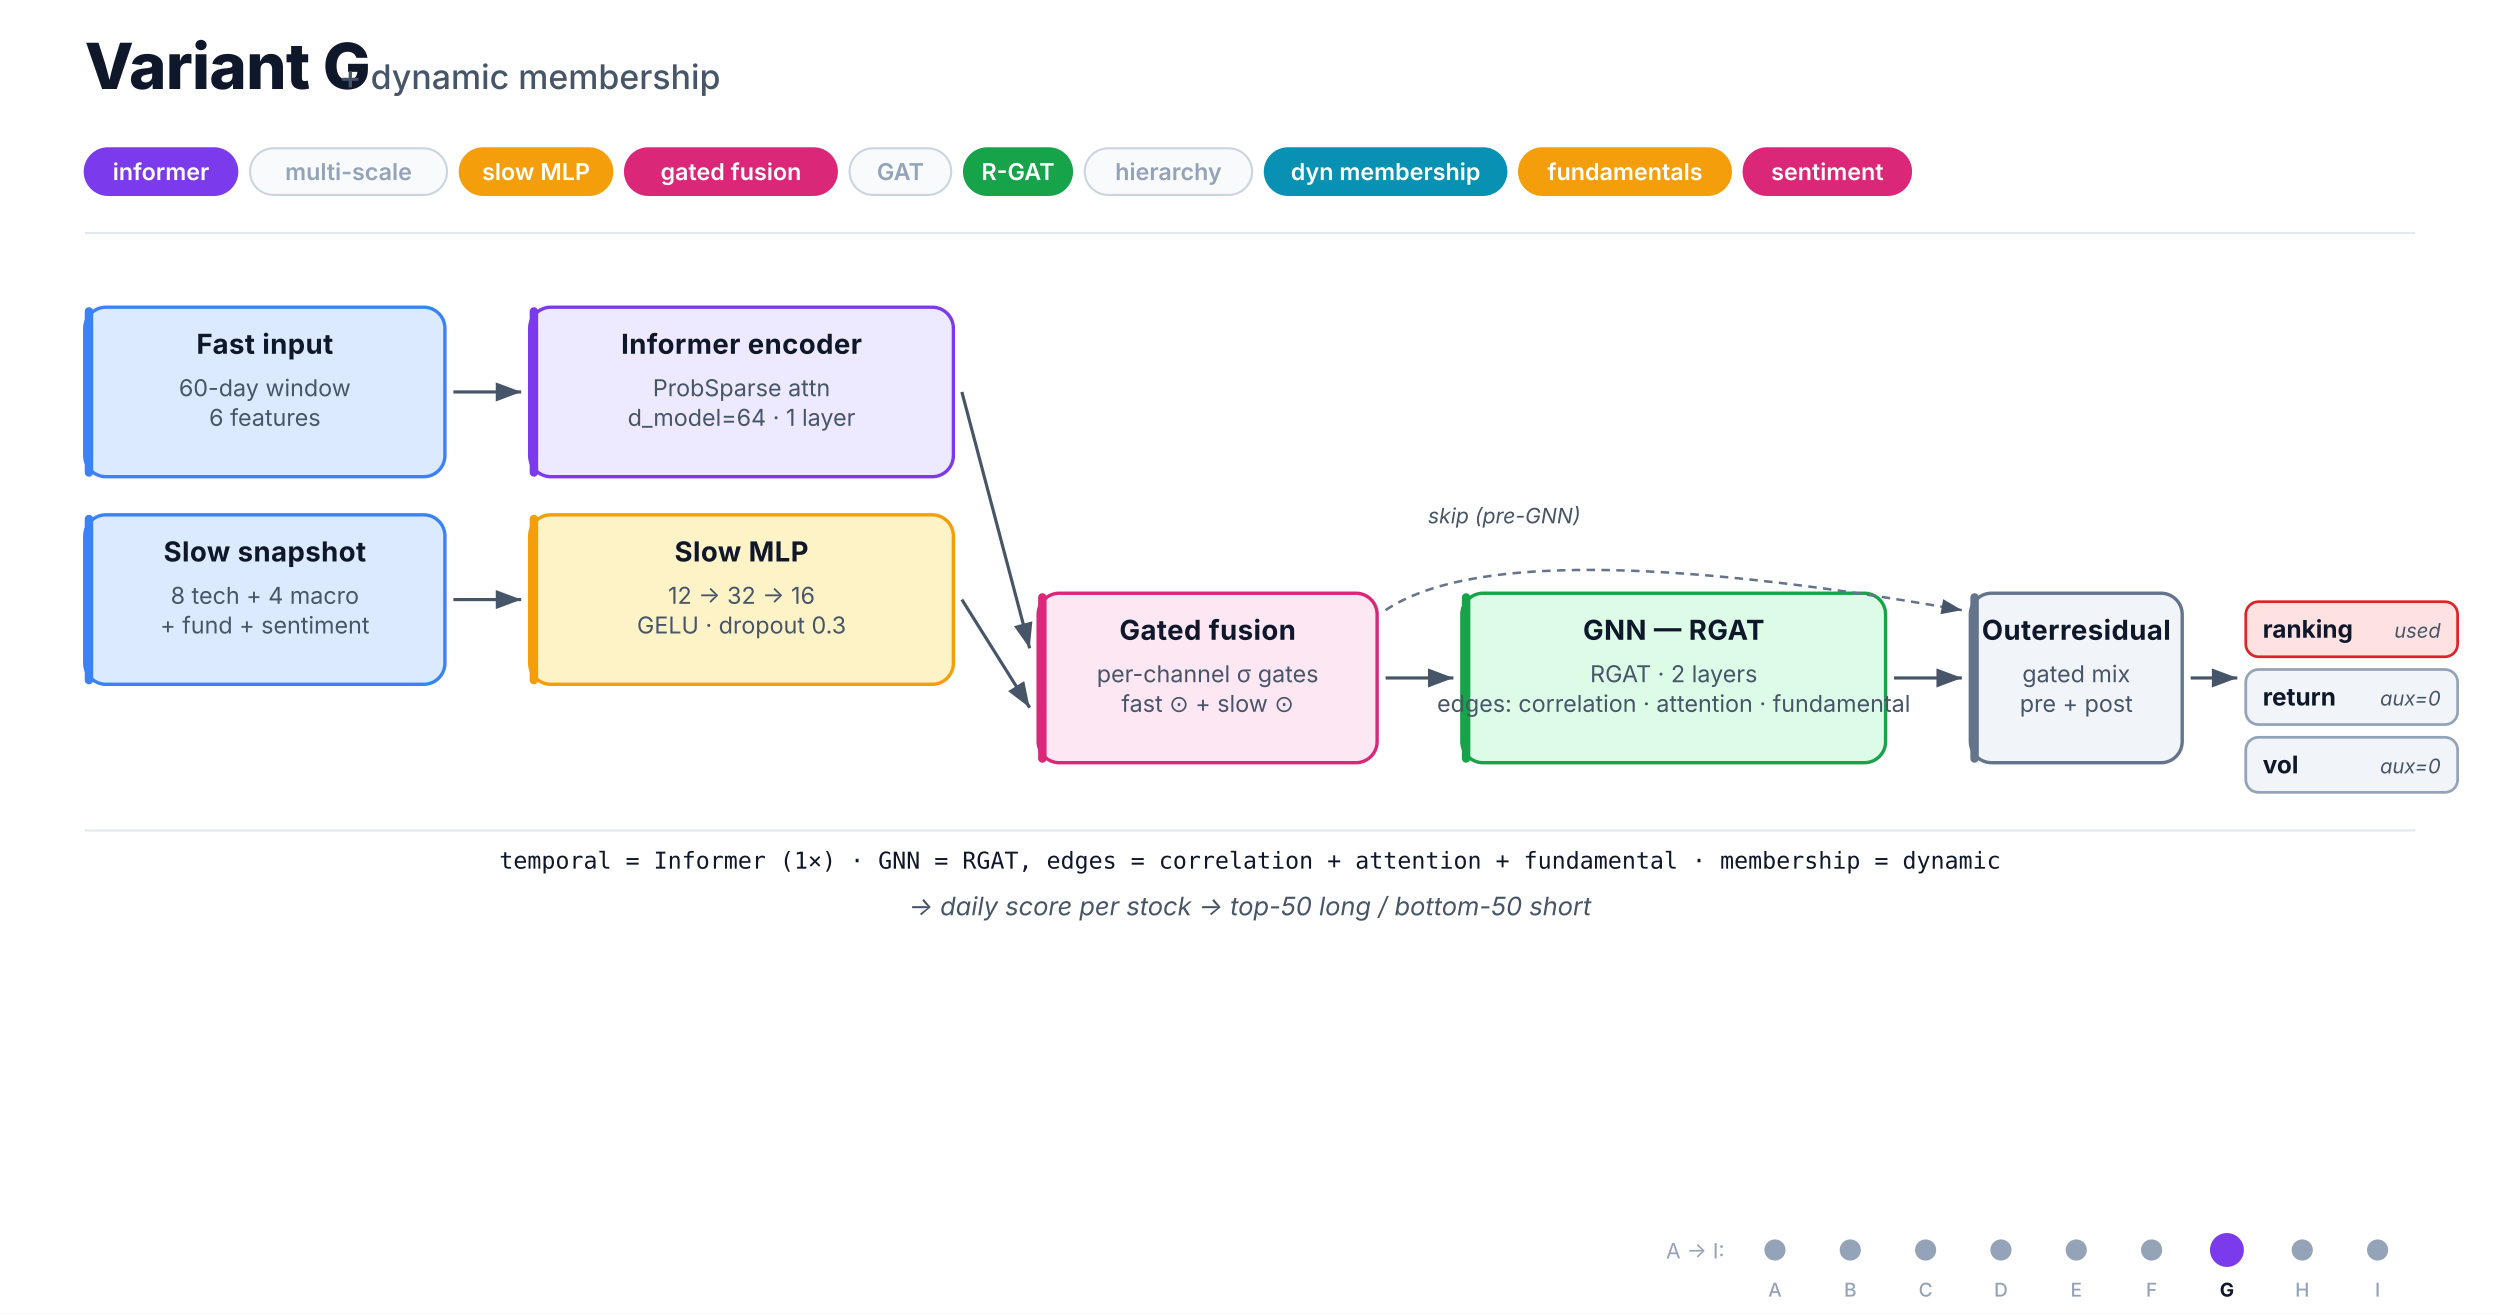
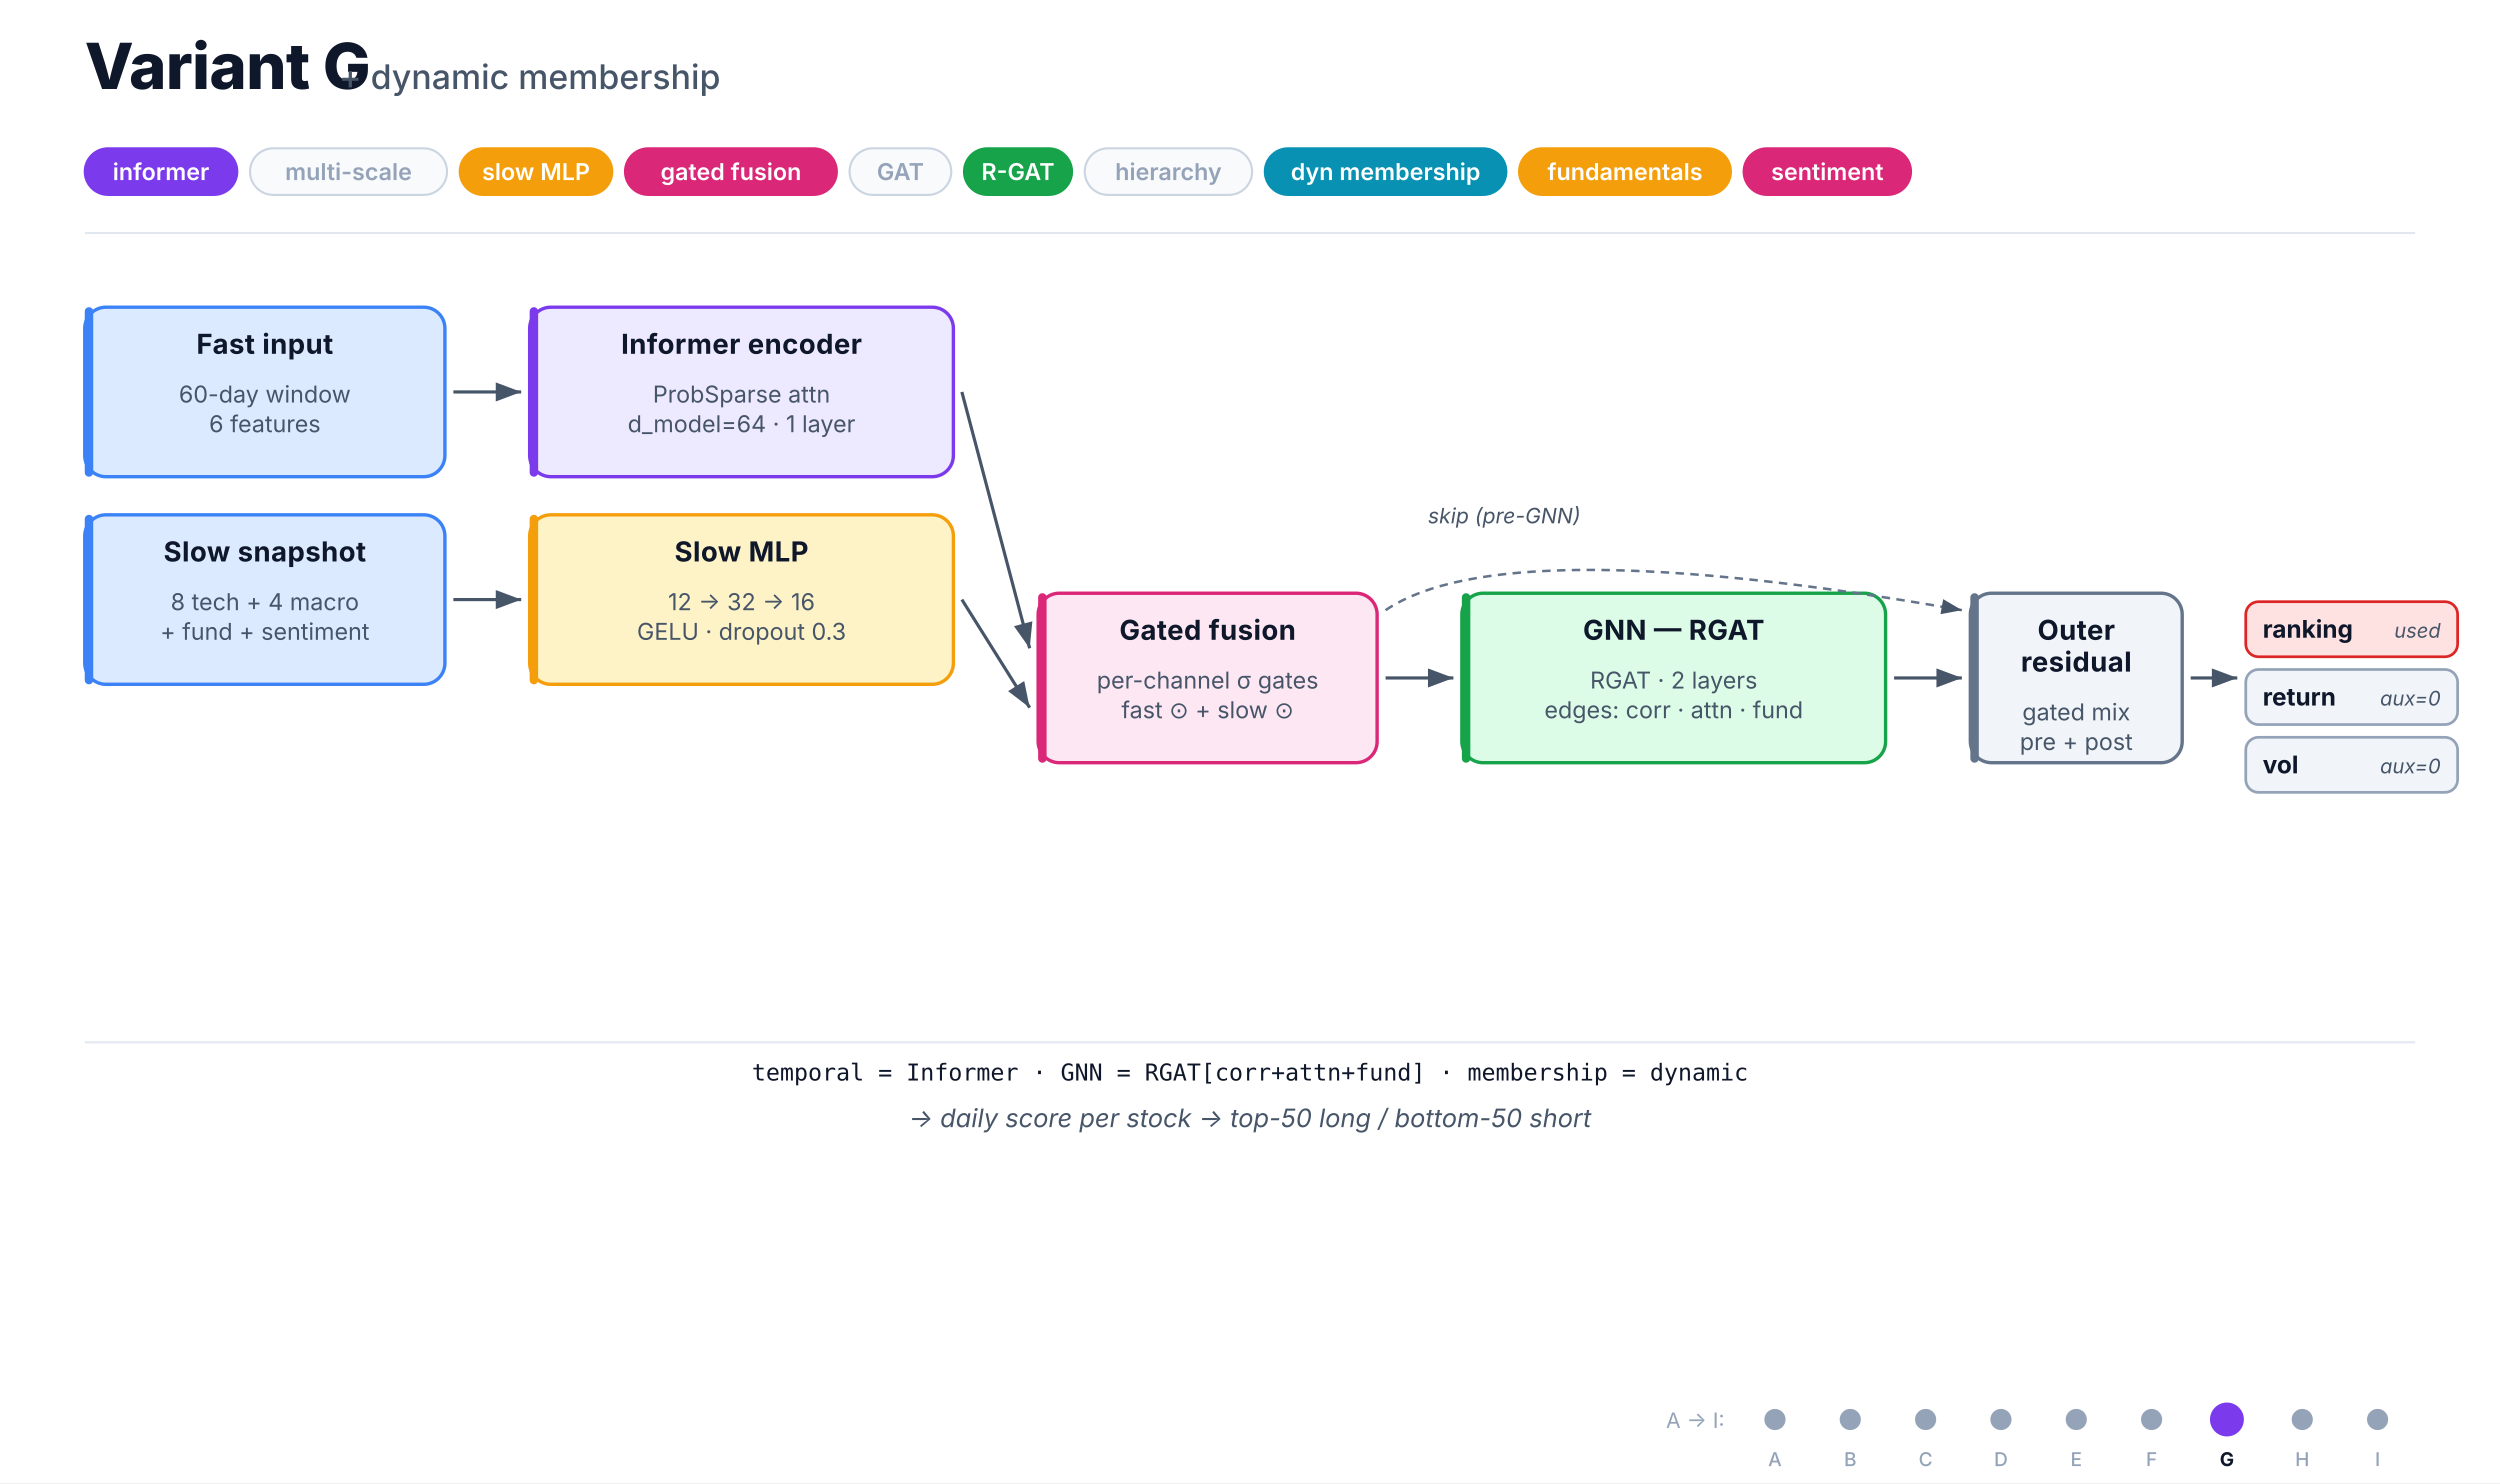
- <svg xmlns="http://www.w3.org/2000/svg" viewBox="0 0 1180 620" width="1180" height="620" role="img" aria-label="constellation-quant variant G: + dynamic membership">
+ <svg xmlns="http://www.w3.org/2000/svg" viewBox="0 0 1180 700" width="1180" height="700" role="img" aria-label="constellation-quant variant G: + dynamic membership">
  <defs>
    <marker id="arrow" markerWidth="10" markerHeight="10" refX="8" refY="3" orient="auto" markerUnits="strokeWidth">
      <path d="M0,0 L0,6 L8,3 z" fill="#475569" />
    </marker>
  </defs>
  <rect width="100%" height="100%" fill="#FFFFFF" />
  <text x="40" y="42" font-family="Inter, system-ui, sans-serif" font-size="30" font-weight="800" fill="#0F172A" letter-spacing="-0.3">Variant G</text>
  <text x="160" y="42" font-family="Inter, system-ui, sans-serif" font-size="16" fill="#475569" font-weight="500">+ dynamic membership</text>
  <rect x="40" y="70" width="72" height="22" rx="11" ry="11" fill="#7C3AED" stroke="#7C3AED" stroke-width="1" />
  <text x="76.0" y="85" text-anchor="middle" font-family="Inter, system-ui, sans-serif" font-size="11" font-weight="600" fill="white">informer</text>
  <rect x="118" y="70" width="93" height="22" rx="11" ry="11" fill="#F8FAFC" stroke="#CBD5E1" stroke-width="1" />
  <text x="164.5" y="85" text-anchor="middle" font-family="Inter, system-ui, sans-serif" font-size="11" font-weight="600" fill="#94A3B8">multi-scale</text>
  <rect x="217" y="70" width="72" height="22" rx="11" ry="11" fill="#F59E0B" stroke="#F59E0B" stroke-width="1" />
  <text x="253.0" y="85" text-anchor="middle" font-family="Inter, system-ui, sans-serif" font-size="11" font-weight="600" fill="white">slow MLP</text>
  <rect x="295" y="70" width="100" height="22" rx="11" ry="11" fill="#DB2777" stroke="#DB2777" stroke-width="1" />
  <text x="345.0" y="85" text-anchor="middle" font-family="Inter, system-ui, sans-serif" font-size="11" font-weight="600" fill="white">gated fusion</text>
  <rect x="401" y="70" width="48" height="22" rx="11" ry="11" fill="#F8FAFC" stroke="#CBD5E1" stroke-width="1" />
  <text x="425.0" y="85" text-anchor="middle" font-family="Inter, system-ui, sans-serif" font-size="11" font-weight="600" fill="#94A3B8">GAT</text>
  <rect x="455" y="70" width="51" height="22" rx="11" ry="11" fill="#16A34A" stroke="#16A34A" stroke-width="1" />
  <text x="480.5" y="85" text-anchor="middle" font-family="Inter, system-ui, sans-serif" font-size="11" font-weight="600" fill="white">R-GAT</text>
  <rect x="512" y="70" width="79" height="22" rx="11" ry="11" fill="#F8FAFC" stroke="#CBD5E1" stroke-width="1" />
  <text x="551.5" y="85" text-anchor="middle" font-family="Inter, system-ui, sans-serif" font-size="11" font-weight="600" fill="#94A3B8">hierarchy</text>
  <rect x="597" y="70" width="114" height="22" rx="11" ry="11" fill="#0891B2" stroke="#0891B2" stroke-width="1" />
  <text x="654.0" y="85" text-anchor="middle" font-family="Inter, system-ui, sans-serif" font-size="11" font-weight="600" fill="white">dyn membership</text>
  <rect x="717" y="70" width="100" height="22" rx="11" ry="11" fill="#F59E0B" stroke="#F59E0B" stroke-width="1" />
  <text x="767.0" y="85" text-anchor="middle" font-family="Inter, system-ui, sans-serif" font-size="11" font-weight="600" fill="white">fundamentals</text>
  <rect x="823" y="70" width="79" height="22" rx="11" ry="11" fill="#DB2777" stroke="#DB2777" stroke-width="1" />
  <text x="862.5" y="85" text-anchor="middle" font-family="Inter, system-ui, sans-serif" font-size="11" font-weight="600" fill="white">sentiment</text>
  <line x1="40" y1="110" x2="1140" y2="110" stroke="#E2E8F0" stroke-width="1" />
  <rect x="40" y="145" width="170" height="80" rx="10" ry="10" fill="#DBEAFE" stroke="#3B82F6" stroke-width="1.6" />
  <rect x="40" y="145" width="4" height="80" rx="2" ry="2" fill="#3B82F6" />
  <text x="125.0" y="167" text-anchor="middle" font-family="Inter, system-ui, sans-serif" font-size="13" font-weight="700" fill="#0F172A" letter-spacing="0.2">Fast input</text>
-   <text x="125.0" y="187" text-anchor="middle" font-family="Inter, system-ui, sans-serif" font-size="11" fill="#475569">60-day window</text>
-   <text x="125.0" y="201" text-anchor="middle" font-family="Inter, system-ui, sans-serif" font-size="11" fill="#475569">6 features</text>
+   <text x="125.0" y="190" text-anchor="middle" font-family="Inter, system-ui, sans-serif" font-size="11" fill="#475569">60-day window</text>
+   <text x="125.0" y="204" text-anchor="middle" font-family="Inter, system-ui, sans-serif" font-size="11" fill="#475569">6 features</text>
  <rect x="40" y="243" width="170" height="80" rx="10" ry="10" fill="#DBEAFE" stroke="#3B82F6" stroke-width="1.6" />
  <rect x="40" y="243" width="4" height="80" rx="2" ry="2" fill="#3B82F6" />
  <text x="125.0" y="265" text-anchor="middle" font-family="Inter, system-ui, sans-serif" font-size="13" font-weight="700" fill="#0F172A" letter-spacing="0.2">Slow snapshot</text>
-   <text x="125.0" y="285" text-anchor="middle" font-family="Inter, system-ui, sans-serif" font-size="11" fill="#475569">8 tech + 4 macro</text>
-   <text x="125.0" y="299" text-anchor="middle" font-family="Inter, system-ui, sans-serif" font-size="11" fill="#475569">+ fund + sentiment</text>
+   <text x="125.0" y="288" text-anchor="middle" font-family="Inter, system-ui, sans-serif" font-size="11" fill="#475569">8 tech + 4 macro</text>
+   <text x="125.0" y="302" text-anchor="middle" font-family="Inter, system-ui, sans-serif" font-size="11" fill="#475569">+ fund + sentiment</text>
  <rect x="250" y="145" width="200" height="80" rx="10" ry="10" fill="#EDE9FE" stroke="#7C3AED" stroke-width="1.6" />
  <rect x="250" y="145" width="4" height="80" rx="2" ry="2" fill="#7C3AED" />
  <text x="350.0" y="167" text-anchor="middle" font-family="Inter, system-ui, sans-serif" font-size="13" font-weight="700" fill="#0F172A" letter-spacing="0.2">Informer encoder</text>
-   <text x="350.0" y="187" text-anchor="middle" font-family="Inter, system-ui, sans-serif" font-size="11" fill="#475569">ProbSparse attn</text>
-   <text x="350.0" y="201" text-anchor="middle" font-family="Inter, system-ui, sans-serif" font-size="11" fill="#475569">d_model=64 · 1 layer</text>
+   <text x="350.0" y="190" text-anchor="middle" font-family="Inter, system-ui, sans-serif" font-size="11" fill="#475569">ProbSparse attn</text>
+   <text x="350.0" y="204" text-anchor="middle" font-family="Inter, system-ui, sans-serif" font-size="11" fill="#475569">d_model=64 · 1 layer</text>
  <rect x="250" y="243" width="200" height="80" rx="10" ry="10" fill="#FEF3C7" stroke="#F59E0B" stroke-width="1.6" />
  <rect x="250" y="243" width="4" height="80" rx="2" ry="2" fill="#F59E0B" />
  <text x="350.0" y="265" text-anchor="middle" font-family="Inter, system-ui, sans-serif" font-size="13" font-weight="700" fill="#0F172A" letter-spacing="0.2">Slow MLP</text>
-   <text x="350.0" y="285" text-anchor="middle" font-family="Inter, system-ui, sans-serif" font-size="11" fill="#475569">12 → 32 → 16</text>
-   <text x="350.0" y="299" text-anchor="middle" font-family="Inter, system-ui, sans-serif" font-size="11" fill="#475569">GELU · dropout 0.3</text>
+   <text x="350.0" y="288" text-anchor="middle" font-family="Inter, system-ui, sans-serif" font-size="11" fill="#475569">12 → 32 → 16</text>
+   <text x="350.0" y="302" text-anchor="middle" font-family="Inter, system-ui, sans-serif" font-size="11" fill="#475569">GELU · dropout 0.3</text>
  <rect x="490" y="280" width="160" height="80" rx="10" ry="10" fill="#FCE7F3" stroke="#DB2777" stroke-width="1.6" />
  <rect x="490" y="280" width="4" height="80" rx="2" ry="2" fill="#DB2777" />
  <text x="570.0" y="302" text-anchor="middle" font-family="Inter, system-ui, sans-serif" font-size="13" font-weight="700" fill="#0F172A" letter-spacing="0.2">Gated fusion</text>
-   <text x="570.0" y="322" text-anchor="middle" font-family="Inter, system-ui, sans-serif" font-size="11" fill="#475569">per-channel σ gates</text>
-   <text x="570.0" y="336" text-anchor="middle" font-family="Inter, system-ui, sans-serif" font-size="11" fill="#475569">fast ⊙ + slow ⊙</text>
+   <text x="570.0" y="325" text-anchor="middle" font-family="Inter, system-ui, sans-serif" font-size="11" fill="#475569">per-channel σ gates</text>
+   <text x="570.0" y="339" text-anchor="middle" font-family="Inter, system-ui, sans-serif" font-size="11" fill="#475569">fast ⊙ + slow ⊙</text>
  <rect x="690" y="280" width="200" height="80" rx="10" ry="10" fill="#DCFCE7" stroke="#16A34A" stroke-width="1.6" />
  <rect x="690" y="280" width="4" height="80" rx="2" ry="2" fill="#16A34A" />
  <text x="790.0" y="302" text-anchor="middle" font-family="Inter, system-ui, sans-serif" font-size="13" font-weight="700" fill="#0F172A" letter-spacing="0.2">GNN — RGAT</text>
-   <text x="790.0" y="322" text-anchor="middle" font-family="Inter, system-ui, sans-serif" font-size="11" fill="#475569">RGAT · 2 layers</text>
-   <text x="790.0" y="336" text-anchor="middle" font-family="Inter, system-ui, sans-serif" font-size="11" fill="#475569">edges: correlation · attention · fundamental</text>
+   <text x="790.0" y="325" text-anchor="middle" font-family="Inter, system-ui, sans-serif" font-size="11" fill="#475569">RGAT · 2 layers</text>
+   <text x="790.0" y="339" text-anchor="middle" font-family="Inter, system-ui, sans-serif" font-size="11" fill="#475569">edges: corr · attn · fund</text>
  <rect x="930" y="280" width="100" height="80" rx="10" ry="10" fill="#F1F5F9" stroke="#64748B" stroke-width="1.6" />
  <rect x="930" y="280" width="4" height="80" rx="2" ry="2" fill="#64748B" />
-   <text x="980.0" y="302" text-anchor="middle" font-family="Inter, system-ui, sans-serif" font-size="13" font-weight="700" fill="#0F172A" letter-spacing="0.2">Outer
- residual</text>
-   <text x="980.0" y="322" text-anchor="middle" font-family="Inter, system-ui, sans-serif" font-size="11" fill="#475569">gated mix</text>
-   <text x="980.0" y="336" text-anchor="middle" font-family="Inter, system-ui, sans-serif" font-size="11" fill="#475569">pre + post</text>
+   <text x="980.0" y="302" text-anchor="middle" font-family="Inter, system-ui, sans-serif" font-size="13" font-weight="700" fill="#0F172A" letter-spacing="0.2">Outer</text>
+   <text x="980.0" y="317" text-anchor="middle" font-family="Inter, system-ui, sans-serif" font-size="13" font-weight="700" fill="#0F172A" letter-spacing="0.2">residual</text>
+   <text x="980.0" y="340" text-anchor="middle" font-family="Inter, system-ui, sans-serif" font-size="11" fill="#475569">gated mix</text>
+   <text x="980.0" y="354" text-anchor="middle" font-family="Inter, system-ui, sans-serif" font-size="11" fill="#475569">pre + post</text>
  <rect x="1060" y="284" width="100" height="26" rx="6" ry="6" fill="#FEE2E2" stroke="#DC2626" stroke-width="1.3" />
  <text x="1068" y="301" font-family="Inter, system-ui, sans-serif" font-size="11.5" font-weight="700" fill="#0F172A">ranking</text>
  <text x="1152" y="301" text-anchor="end" font-family="Inter, system-ui, sans-serif" font-size="9.5" fill="#475569" font-style="italic">used</text>
  <rect x="1060" y="316" width="100" height="26" rx="6" ry="6" fill="#F1F5F9" stroke="#94A3B8" stroke-width="1.3" />
  <text x="1068" y="333" font-family="Inter, system-ui, sans-serif" font-size="11.5" font-weight="700" fill="#0F172A">return</text>
  <text x="1152" y="333" text-anchor="end" font-family="Inter, system-ui, sans-serif" font-size="9.5" fill="#475569" font-style="italic">aux=0</text>
  <rect x="1060" y="348" width="100" height="26" rx="6" ry="6" fill="#F1F5F9" stroke="#94A3B8" stroke-width="1.3" />
  <text x="1068" y="365" font-family="Inter, system-ui, sans-serif" font-size="11.5" font-weight="700" fill="#0F172A">vol</text>
  <text x="1152" y="365" text-anchor="end" font-family="Inter, system-ui, sans-serif" font-size="9.5" fill="#475569" font-style="italic">aux=0</text>
  <line x1="214" y1="185.0" x2="246" y2="185.0" stroke="#475569" stroke-width="1.5" marker-end="url(#arrow)" />
  <line x1="214" y1="283.0" x2="246" y2="283.0" stroke="#475569" stroke-width="1.5" marker-end="url(#arrow)" />
  <line x1="454" y1="185.0" x2="486" y2="306.0" stroke="#475569" stroke-width="1.5" marker-end="url(#arrow)" />
  <line x1="454" y1="283.0" x2="486" y2="334.0" stroke="#475569" stroke-width="1.5" marker-end="url(#arrow)" />
  <line x1="654" y1="320.0" x2="686" y2="320.0" stroke="#475569" stroke-width="1.5" marker-end="url(#arrow)" />
  <line x1="894" y1="320.0" x2="926" y2="320.0" stroke="#475569" stroke-width="1.5" marker-end="url(#arrow)" />
  <path d="M 654 288 Q 710.0 250 926 288" fill="none" stroke="#64748B" stroke-width="1.2" stroke-dasharray="4,3" marker-end="url(#arrow)" />
  <text x="710.0" y="247" text-anchor="middle" font-family="Inter, system-ui, sans-serif" font-size="10" fill="#475569" font-style="italic">skip (pre-GNN)</text>
  <line x1="1034" y1="320.0" x2="1056" y2="320.0" stroke="#475569" stroke-width="1.5" marker-end="url(#arrow)" />
-   <line x1="40" y1="392" x2="1140" y2="392" stroke="#E2E8F0" stroke-width="1" />
-   <text x="590.0" y="410" text-anchor="middle" font-family="ui-monospace, SFMono-Regular, monospace" font-size="11" fill="#0F172A">temporal = Informer (1×)  ·  GNN = RGAT, edges = correlation + attention + fundamental  ·  membership = dynamic</text>
-   <text x="590.0" y="432" text-anchor="middle" font-family="Inter, system-ui, sans-serif" font-size="12" fill="#475569" font-style="italic">→ daily score per stock → top-50 long / bottom-50 short</text>
-   <text x="814" y="594" text-anchor="end" font-family="Inter, system-ui, sans-serif" font-size="10" fill="#94A3B8">A → I:</text>
-   <circle cx="837.778" cy="590" r="5" fill="#94A3B8" />
-   <text x="837.778" y="612" text-anchor="middle" font-family="Inter, system-ui, sans-serif" font-size="9" font-weight="500" fill="#94A3B8">A</text>
-   <circle cx="873.333" cy="590" r="5" fill="#94A3B8" />
-   <text x="873.333" y="612" text-anchor="middle" font-family="Inter, system-ui, sans-serif" font-size="9" font-weight="500" fill="#94A3B8">B</text>
-   <circle cx="908.889" cy="590" r="5" fill="#94A3B8" />
-   <text x="908.889" y="612" text-anchor="middle" font-family="Inter, system-ui, sans-serif" font-size="9" font-weight="500" fill="#94A3B8">C</text>
-   <circle cx="944.444" cy="590" r="5" fill="#94A3B8" />
-   <text x="944.444" y="612" text-anchor="middle" font-family="Inter, system-ui, sans-serif" font-size="9" font-weight="500" fill="#94A3B8">D</text>
-   <circle cx="980.0" cy="590" r="5" fill="#94A3B8" />
-   <text x="980.0" y="612" text-anchor="middle" font-family="Inter, system-ui, sans-serif" font-size="9" font-weight="500" fill="#94A3B8">E</text>
-   <circle cx="1015.556" cy="590" r="5" fill="#94A3B8" />
-   <text x="1015.556" y="612" text-anchor="middle" font-family="Inter, system-ui, sans-serif" font-size="9" font-weight="500" fill="#94A3B8">F</text>
-   <circle cx="1051.111" cy="590" r="8" fill="#7C3AED" />
-   <text x="1051.111" y="612" text-anchor="middle" font-family="Inter, system-ui, sans-serif" font-size="9" font-weight="700" fill="#0F172A">G</text>
-   <circle cx="1086.667" cy="590" r="5" fill="#94A3B8" />
-   <text x="1086.667" y="612" text-anchor="middle" font-family="Inter, system-ui, sans-serif" font-size="9" font-weight="500" fill="#94A3B8">H</text>
-   <circle cx="1122.222" cy="590" r="5" fill="#94A3B8" />
-   <text x="1122.222" y="612" text-anchor="middle" font-family="Inter, system-ui, sans-serif" font-size="9" font-weight="500" fill="#94A3B8">I</text>
+   <line x1="40" y1="492" x2="1140" y2="492" stroke="#E2E8F0" stroke-width="1" />
+   <text x="590.0" y="510" text-anchor="middle" font-family="ui-monospace, SFMono-Regular, monospace" font-size="11" fill="#0F172A">temporal = Informer  ·  GNN = RGAT[corr+attn+fund]  ·  membership = dynamic</text>
+   <text x="590.0" y="532" text-anchor="middle" font-family="Inter, system-ui, sans-serif" font-size="12" fill="#475569" font-style="italic">→ daily score per stock → top-50 long / bottom-50 short</text>
+   <text x="814" y="674" text-anchor="end" font-family="Inter, system-ui, sans-serif" font-size="10" fill="#94A3B8">A → I:</text>
+   <circle cx="837.778" cy="670" r="5" fill="#94A3B8" />
+   <text x="837.778" y="692" text-anchor="middle" font-family="Inter, system-ui, sans-serif" font-size="9" font-weight="500" fill="#94A3B8">A</text>
+   <circle cx="873.333" cy="670" r="5" fill="#94A3B8" />
+   <text x="873.333" y="692" text-anchor="middle" font-family="Inter, system-ui, sans-serif" font-size="9" font-weight="500" fill="#94A3B8">B</text>
+   <circle cx="908.889" cy="670" r="5" fill="#94A3B8" />
+   <text x="908.889" y="692" text-anchor="middle" font-family="Inter, system-ui, sans-serif" font-size="9" font-weight="500" fill="#94A3B8">C</text>
+   <circle cx="944.444" cy="670" r="5" fill="#94A3B8" />
+   <text x="944.444" y="692" text-anchor="middle" font-family="Inter, system-ui, sans-serif" font-size="9" font-weight="500" fill="#94A3B8">D</text>
+   <circle cx="980.0" cy="670" r="5" fill="#94A3B8" />
+   <text x="980.0" y="692" text-anchor="middle" font-family="Inter, system-ui, sans-serif" font-size="9" font-weight="500" fill="#94A3B8">E</text>
+   <circle cx="1015.556" cy="670" r="5" fill="#94A3B8" />
+   <text x="1015.556" y="692" text-anchor="middle" font-family="Inter, system-ui, sans-serif" font-size="9" font-weight="500" fill="#94A3B8">F</text>
+   <circle cx="1051.111" cy="670" r="8" fill="#7C3AED" />
+   <text x="1051.111" y="692" text-anchor="middle" font-family="Inter, system-ui, sans-serif" font-size="9" font-weight="700" fill="#0F172A">G</text>
+   <circle cx="1086.667" cy="670" r="5" fill="#94A3B8" />
+   <text x="1086.667" y="692" text-anchor="middle" font-family="Inter, system-ui, sans-serif" font-size="9" font-weight="500" fill="#94A3B8">H</text>
+   <circle cx="1122.222" cy="670" r="5" fill="#94A3B8" />
+   <text x="1122.222" y="692" text-anchor="middle" font-family="Inter, system-ui, sans-serif" font-size="9" font-weight="500" fill="#94A3B8">I</text>
</svg>
